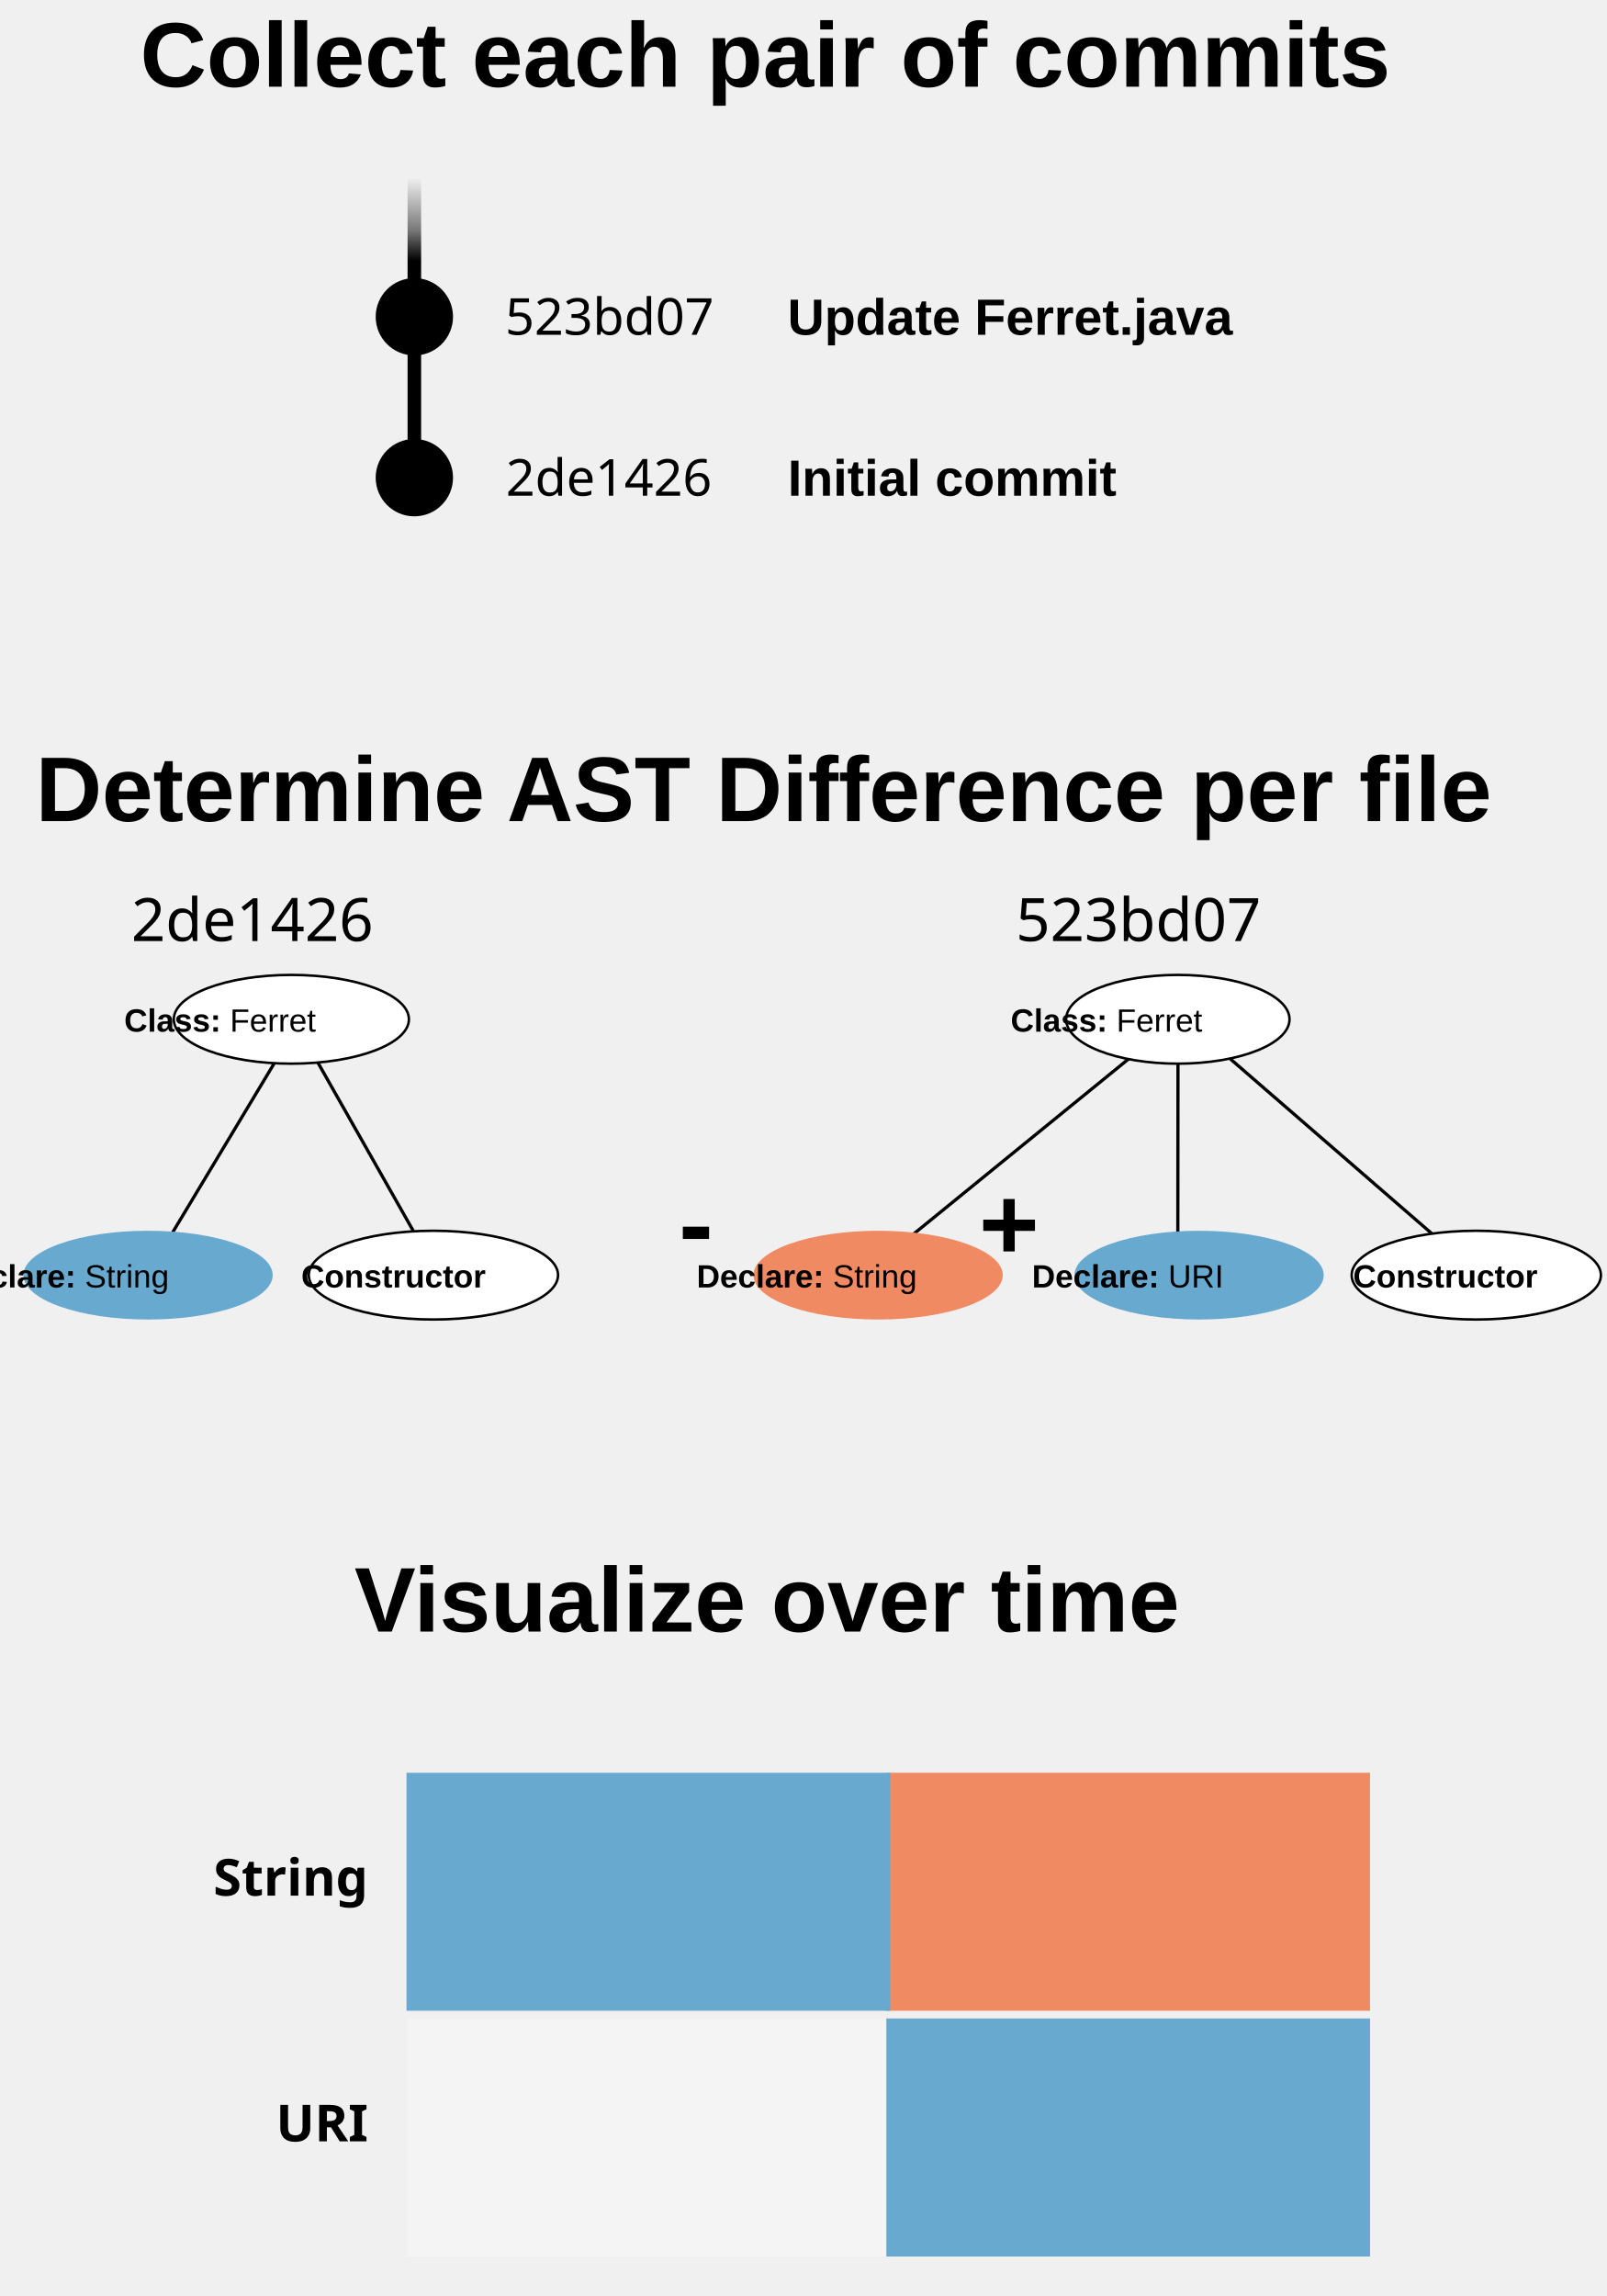
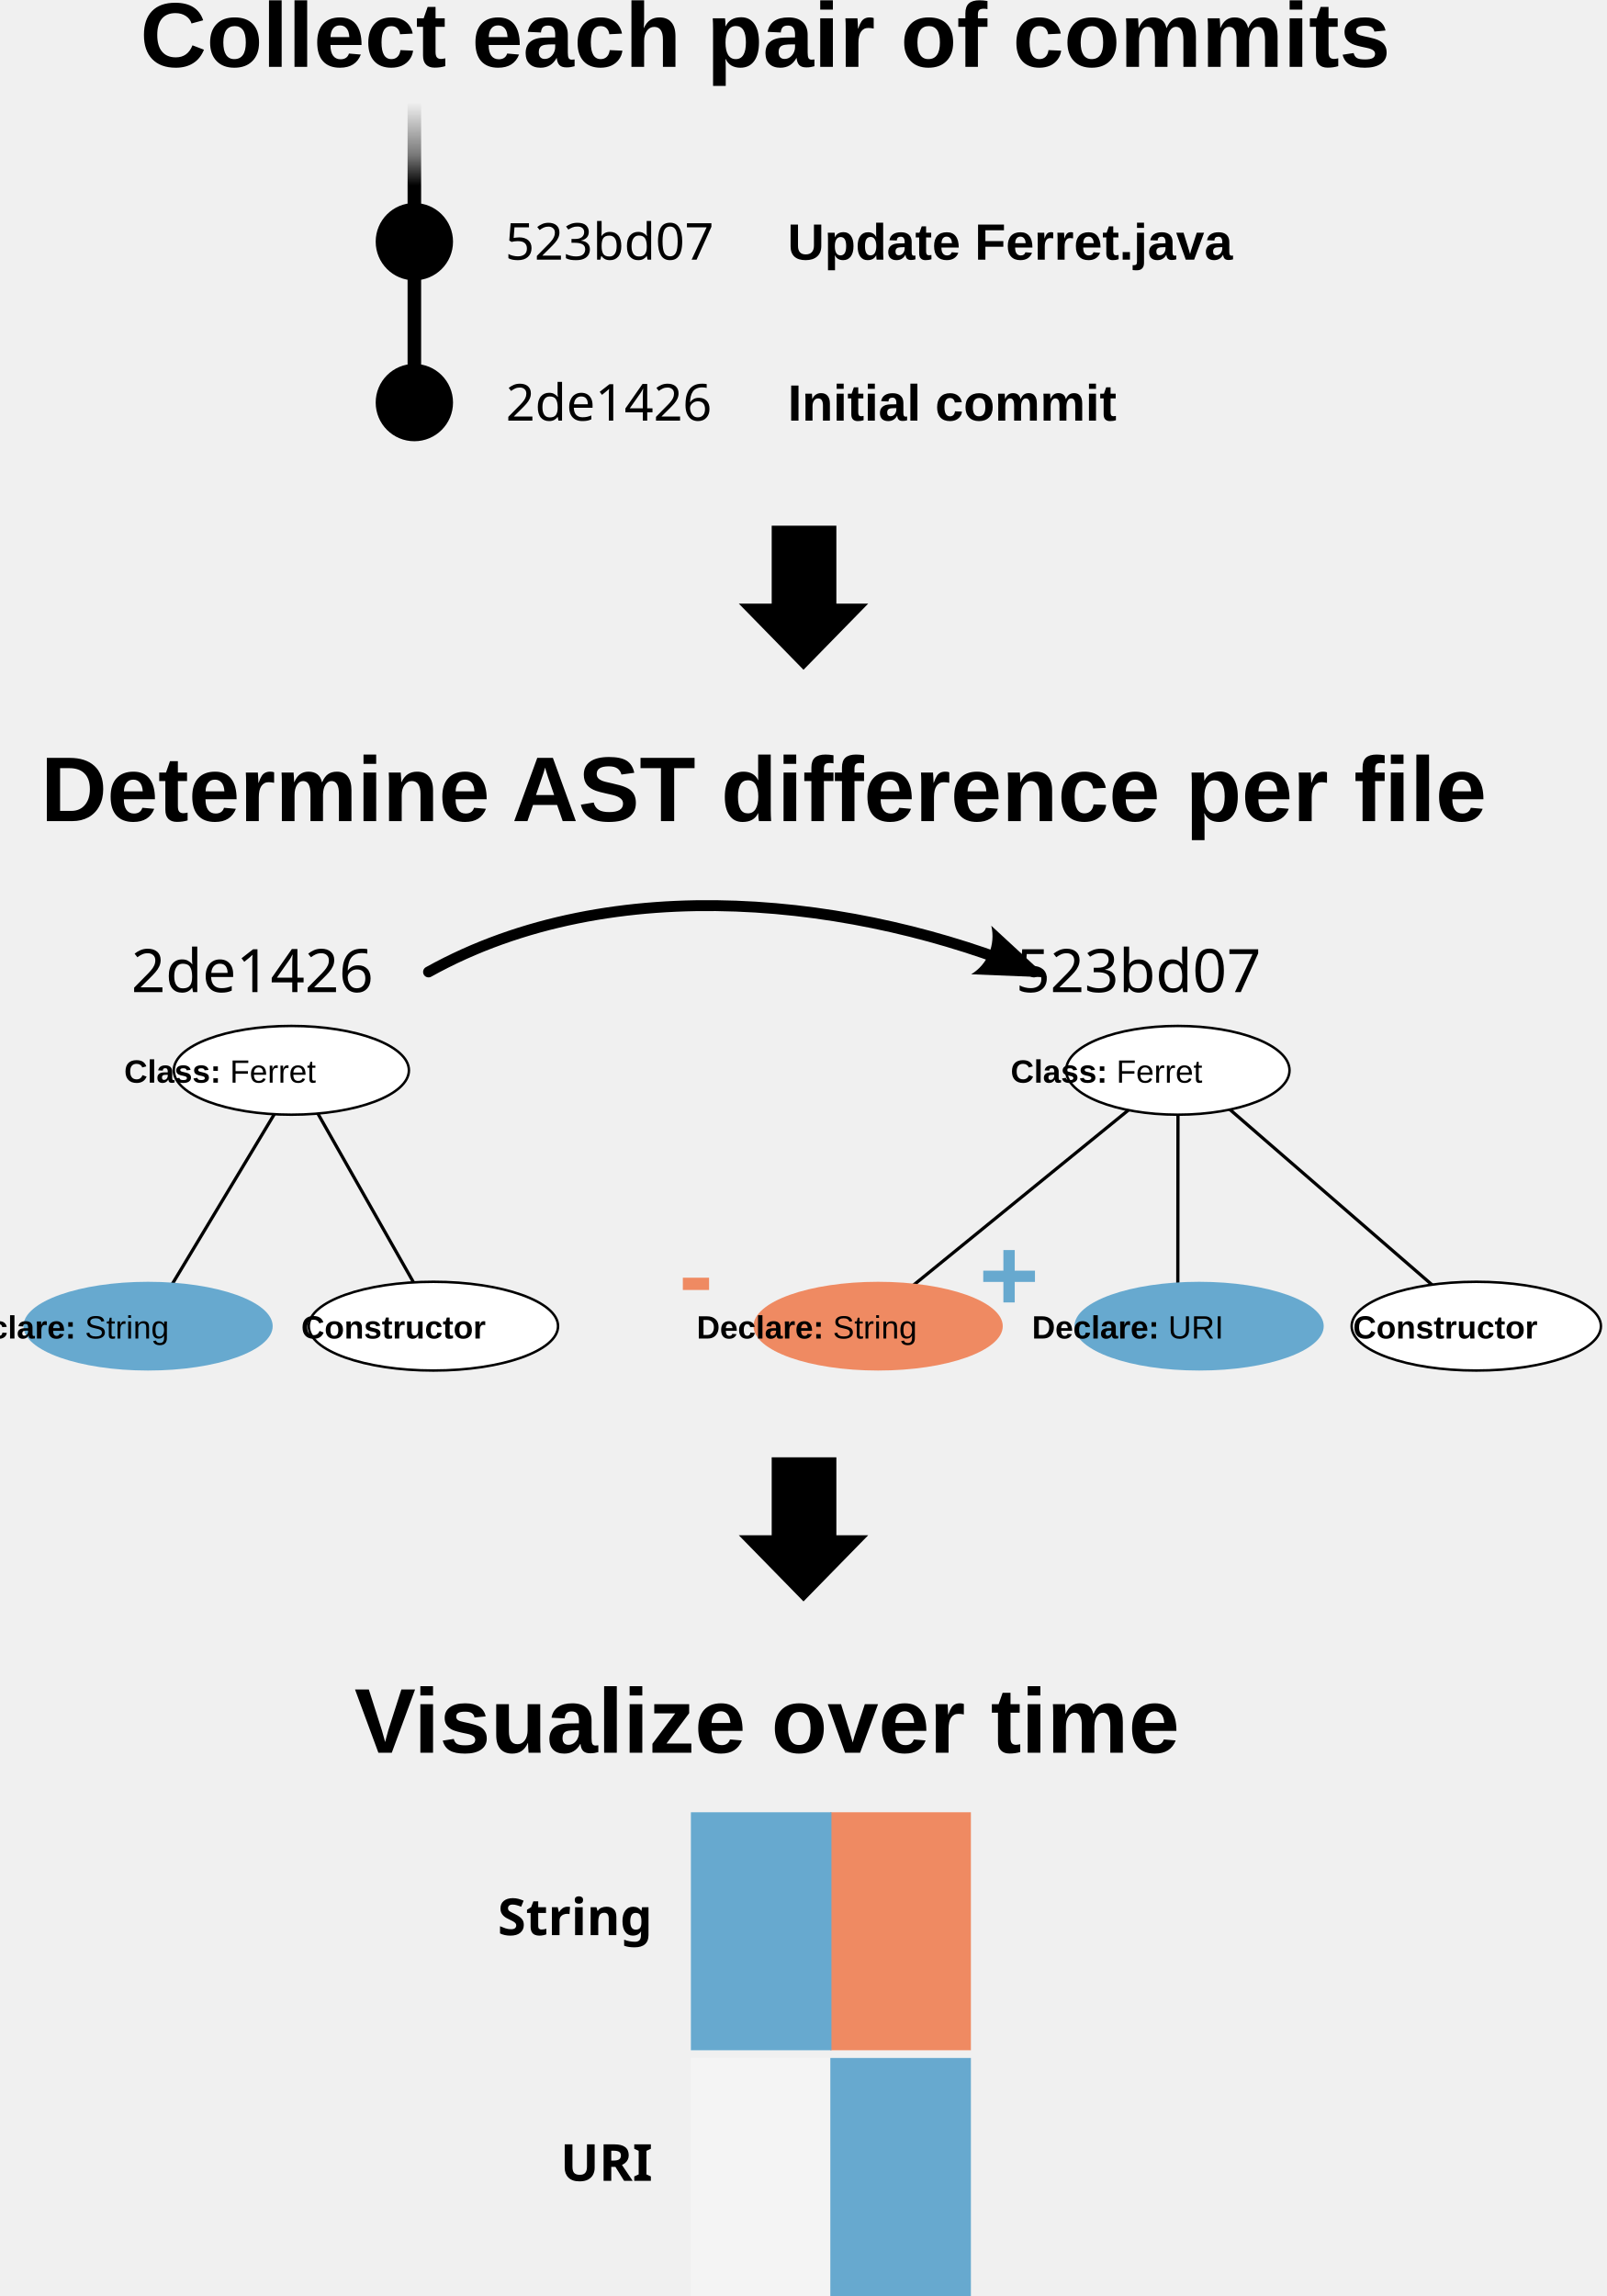
<svg xmlns="http://www.w3.org/2000/svg" xmlns:xlink="http://www.w3.org/1999/xlink" class="main-figure" height="450" width="315" id="svg2" version="1.1">
  <defs id="defs38">
+     <marker orient="auto" refY="0.0" refX="0.0" id="Arrow2Mend" style="overflow:visible;">
+       <path id="path6593" style="fill-rule:evenodd;stroke-width:0.625;stroke-linejoin:round;" d="M 8.719,4.034 L -2.207,0.016 L 8.719,-4.002 C 6.973,-1.63 6.983,1.616 8.719,4.034 z " transform="scale(0.6) rotate(180) translate(0,0)" />
+     </marker>
+     <marker orient="auto" refY="0.0" refX="0.0" id="Arrow1Lend" style="overflow:visible;">
+       <path id="path6569" d="M 0.0,0.0 L 5.0,-5.0 L -12.5,0.0 L 5.0,5.0 L 0.0,0.0 z " style="fill-rule:evenodd;stroke:#000000;stroke-width:1.0pt;" transform="scale(0.8) rotate(180) translate(12.5,0)" />
+     </marker>
+     <marker orient="auto" refY="0.0" refX="0.0" id="Arrow2Lend" style="overflow:visible;">
+       <path id="path6587" style="fill-rule:evenodd;stroke-width:0.625;stroke-linejoin:round;" d="M 8.719,4.034 L -2.207,0.016 L 8.719,-4.002 C 6.973,-1.63 6.983,1.616 8.719,4.034 z " transform="scale(1.1) rotate(180) translate(1,0)" />
+     </marker>
    <linearGradient id="linearGradient3826">
      <stop style="stop-color:#000000;stop-opacity:1;" offset="0" id="stop3828" />
      <stop id="stop3834" offset="0.368" style="stop-color:#000000;stop-opacity:0.498;" />
      <stop style="stop-color:#000000;stop-opacity:0;" offset="1" id="stop3830" />
    </linearGradient>
    <linearGradient xlink:href="#linearGradient3826" id="linearGradient4474" gradientUnits="userSpaceOnUse" gradientTransform="translate(63.62232,-9.681657)" x1="15.957" y1="70.606" x2="15.911" y2="54.283" />
+     <linearGradient y2="308.86" x2="603.01" y1="308.86" x1="443.99" gradientUnits="userSpaceOnUse" id="linearGradient6540" xlink:href="#linearGradient4797" />
+     <linearGradient y2="427.38" x2="893" y1="508" x1="893" gradientTransform="translate(-710.41,-354.01)" gradientUnits="userSpaceOnUse" id="linearGradient6538" xlink:href="#linearGradient5374" />
+     <linearGradient y2="402.59" x2="908.25" y1="402.59" x1="728.25" gradientTransform="translate(-710.41,-354.01)" gradientUnits="userSpaceOnUse" id="linearGradient6536" xlink:href="#linearGradient5379" />
+     <linearGradient y2="416" x2="909.01" y1="416" x1="728" gradientTransform="translate(-710.41,-354.01)" gradientUnits="userSpaceOnUse" id="linearGradient6534" xlink:href="#linearGradient5382" />
+     <linearGradient y2="377.1" x2="658.53" y1="377.1" x1="497.52" gradientTransform="matrix(1.0633,0,0,1.0724,-504.61,-276.4)" gradientUnits="userSpaceOnUse" id="linearGradient6532" xlink:href="#linearGradient5385" />
+     <linearGradient id="linearGradient6035">
+       <stop id="stop6037" style="stop-color:#ffffff" offset="0" />
+       <stop id="stop6039" style="stop-color:#ffffff;stop-opacity:0" offset="1" />
+     </linearGradient>
+     <clipPath id="clipPath3807" clipPathUnits="userSpaceOnUse">
+       <path id="path3809" d="M 134.48,708.63 H 396.16" style="fill:#ffffff;stroke:#ffffff;stroke-width:26" />
+     </clipPath>
+     <filter id="filter6346" color-interpolation-filters="sRGB">
+       <feGaussianBlur id="feGaussianBlur6348" stdDeviation="0.422" />
+     </filter>
+     <linearGradient id="linearGradient4797" y2="308.86" gradientUnits="userSpaceOnUse" x2="603.01" y1="308.86" x1="443.99">
+       <stop id="stop6707" style="stop-color:#737373;stop-opacity:1;" offset="0" />
+       <stop id="stop6709" style="stop-color:#6a6a6a;stop-opacity:1;" offset="1" />
+     </linearGradient>
+     <linearGradient id="linearGradient5374" y2="427.38" gradientUnits="userSpaceOnUse" x2="893" gradientTransform="translate(-710.41,-354.01)" y1="508" x1="893">
+       <stop id="stop6715" style="stop-color:#e5e6e3" offset="0" />
+       <stop id="stop6717" style="stop-color:#c7cac3" offset="1" />
+     </linearGradient>
+     <linearGradient id="linearGradient5379" y2="402.59" gradientUnits="userSpaceOnUse" x2="908.25" gradientTransform="translate(-710.41,-354.01)" y1="402.59" x1="728.25">
+       <stop id="stop6699" style="stop-color:#a3a3a3;stop-opacity:1;" offset="0" />
+       <stop id="stop6701" style="stop-color:#7f7f7f;stop-opacity:1;" offset="1" />
+     </linearGradient>
+     <linearGradient id="linearGradient5382" y2="416" gradientUnits="userSpaceOnUse" x2="909.01" gradientTransform="translate(-710.41,-354.01)" y1="416" x1="728">
+       <stop id="stop6651" style="stop-color:#9c9c9c;stop-opacity:1;" offset="0" />
+       <stop id="stop6653" style="stop-color:#787878;stop-opacity:1;" offset="1" />
+     </linearGradient>
+     <linearGradient id="linearGradient5385" y2="377.1" gradientUnits="userSpaceOnUse" x2="658.53" gradientTransform="matrix(1.0633,0,0,1.0724,-504.61,-276.4)" y1="377.1" x1="497.52">
+       <stop id="stop6559" style="stop-color:#c9c9c9;stop-opacity:1;" offset="0" />
+       <stop id="stop6561" style="stop-color:#aeaeae;stop-opacity:1;" offset="1" />
+     </linearGradient>
+     <linearGradient xlink:href="#linearGradient3826" id="linearGradient7408" gradientUnits="userSpaceOnUse" gradientTransform="translate(63.62232,-9.681657)" x1="15.957" y1="70.606" x2="15.911" y2="54.283" />
+     <linearGradient xlink:href="#linearGradient3826" id="linearGradient7426" gradientUnits="userSpaceOnUse" gradientTransform="translate(63.62232,-9.681657)" x1="15.957" y1="70.606" x2="15.911" y2="54.283" />
+     <linearGradient xlink:href="#linearGradient3826" id="linearGradient7476" gradientUnits="userSpaceOnUse" gradientTransform="translate(63.62232,-9.681657)" x1="15.957" y1="70.606" x2="15.911" y2="54.283" />
  </defs>
  <style type="text/css" id="style4">
/**
 * Colour scheme from:
 * http://colorbrewer2.org/?type=diverging&amp;scheme=RdBu&amp;n=3
 */
.cell &gt; .ast-additions { fill: #67a9cf; }
.cell &gt; .ast-deletions { fill: #ef8a62; }

body:not(.colorblind-safe)
.cell &gt; .ast-additions { fill: #a6f3a6; }
body:not(.colorblind-safe)
.cell &gt; .ast-deletions { fill: #f8cbcb; }

.row .type-title { font-weight: bold; }

.cell .cell-outline {
    fill: none;
}

svg.main-figure {
    /* A little margin at the bottom to make room for the floating axis. */
    margin-bottom: 3em;
}

/* Have this stick to the bottom. */
svg.time-axis {
    height: 3em;

    background-color: rgba(255, 255, 255, 0.9);
}

/* Make the tick labels for years bold. */
.time-axis text.year-tick {
    font-weight: bold;
    font-size: larger;
}

/* This needs to be position relative so that... */
.dna-table {
    position: relative;
}

/* ...this will be positioned relative to the dna-table. */
.dna-table svg.time-axis.axis-on-bottom {
    position: absolute;
    bottom: 0;
    /* top: must be set by JavaScript. */
}

.dna-table svg.time-axis.axis-floating {
    position: fixed;
    bottom: 0;
}

 
</style>
-   <text xml:space="preserve" style="font-size:18px;font-style:normal;font-variant:normal;font-weight:bold;font-stretch:normal;text-align:center;line-height:125%;letter-spacing:0px;word-spacing:0px;writing-mode:lr-tb;text-anchor:middle;fill:#000000;fill-opacity:1;stroke:none;font-family:Arial;-inkscape-font-specification:Arial Bold" x="157.513" y="16.993" id="text2998">
-     <tspan id="tspan3000" x="157.513" y="16.993">Collect each pair of commits</tspan>
-   </text>
-   <g id="g4188" transform="translate(1.692567,-9.779951)">
-     <path id="path3002" d="m 79.528,101.46 0,-56.909" style="fill:none;stroke:url(#linearGradient4474);stroke-width:2.657;stroke-linecap:butt;stroke-linejoin:miter;stroke-miterlimit:4;stroke-opacity:1;stroke-dasharray:none" />
+   <text xml:space="preserve" style="font-size:18px;font-style:normal;font-variant:normal;font-weight:bold;font-stretch:normal;text-align:center;line-height:125%;letter-spacing:0px;word-spacing:0px;writing-mode:lr-tb;text-anchor:middle;fill:#000000;fill-opacity:1;stroke:none;font-family:Arial;-inkscape-font-specification:Arial Bold" x="157.513" y="13.104" id="text2998">
+     <tspan id="tspan3000" x="157.513" y="13.104">Collect each pair of commits</tspan>
+   </text>
+   <g id="g4188" transform="translate(1.692567,-24.4972)">
+     <path id="path3002" d="m 79.528,101.46 0,-56.909" style="fill:none;stroke:url(#linearGradient7476);stroke-width:2.657;stroke-linecap:butt;stroke-linejoin:miter;stroke-miterlimit:4;stroke-opacity:1;stroke-dasharray:none" />
    <path transform="translate(62.65749,-7.23667)" d="m 24.45,110.636 c 0,4.186 -3.393,7.579 -7.579,7.579 -4.186,0 -7.579,-3.393 -7.579,-7.579 0,-4.186 3.393,-7.579 7.579,-7.579 4.186,0 7.579,3.393 7.579,7.579 z" id="path3772" style="color:#000000;fill:#000000;fill-opacity:1;fill-rule:nonzero;stroke:none;stroke-width:2.657;marker:none;visibility:visible;display:inline;overflow:visible;enable-background:accumulate" />
    <text id="text3776" y="106.934" x="97.461" style="font-size:10px;font-style:normal;font-variant:normal;font-weight:normal;font-stretch:normal;text-align:start;line-height:125%;letter-spacing:0px;word-spacing:0px;writing-mode:lr-tb;text-anchor:start;fill:#000000;fill-opacity:1;stroke:none;font-family:Droid Sans Mono Slashed for Powerline;-inkscape-font-specification:Droid Sans Mono Slashed for Powerline" xml:space="preserve">
      <tspan y="106.934" x="97.461" id="tspan3780">2de1426</tspan>
    </text>
    <text xml:space="preserve" style="font-size:10px;font-style:normal;font-variant:normal;font-weight:bold;font-stretch:normal;text-align:start;line-height:125%;letter-spacing:0px;word-spacing:0px;writing-mode:lr-tb;text-anchor:start;fill:#000000;fill-opacity:1;stroke:none;font-family:Arial;-inkscape-font-specification:Arial Bold" x="152.718" y="106.934" id="text3790">
      <tspan id="tspan3792" x="152.718" y="106.934">Initial commit</tspan>
    </text>
    <path style="color:#000000;fill:#000000;fill-opacity:1;fill-rule:nonzero;stroke:none;stroke-width:2.657;marker:none;visibility:visible;display:inline;overflow:visible;enable-background:accumulate" id="path3774" d="m 24.45,110.636 c 0,4.186 -3.393,7.579 -7.579,7.579 -4.186,0 -7.579,-3.393 -7.579,-7.579 0,-4.186 3.393,-7.579 7.579,-7.579 4.186,0 7.579,3.393 7.579,7.579 z" transform="translate(62.65749,-38.77213)" />
    <text xml:space="preserve" style="font-size:10px;font-style:normal;font-variant:normal;font-weight:normal;font-stretch:normal;text-align:start;line-height:125%;letter-spacing:0px;word-spacing:0px;writing-mode:lr-tb;text-anchor:start;fill:#000000;fill-opacity:1;stroke:none;font-family:Droid Sans Mono Slashed for Powerline;-inkscape-font-specification:Droid Sans Mono Slashed for Powerline" x="97.339" y="75.394" id="text3782">
      <tspan id="tspan3784" x="97.339" y="75.394">523bd07</tspan>
    </text>
    <text id="text3794" y="75.394" x="152.684" style="font-size:10px;font-style:normal;font-variant:normal;font-weight:bold;font-stretch:normal;text-align:start;line-height:125%;letter-spacing:0px;word-spacing:0px;writing-mode:lr-tb;text-anchor:start;fill:#000000;fill-opacity:1;stroke:none;font-family:Arial;-inkscape-font-specification:Arial Bold" xml:space="preserve">
      <tspan y="75.394" x="152.684" id="tspan3798">Update Ferret.java</tspan>
    </text>
  </g>
-   <g id="g3017" transform="matrix(0.7524789,0,0,0.7524789,-33.19398,105.1486)">
-     <g transform="translate(0,322)" id="g6" class="row">
-       <rect y="0" id="rect8" x="150" width="250" style="fill:#fafafa" height="62" />
-       <g id="g10" transform="translate(275,0)" class="cell">
-         <rect style="fill:#ef8a62" y="0" x="0" id="rect12" width="126" height="62" class="ast-deletions" />
-         <rect style="fill:#67a9cf" y="0" x="0" id="rect14" width="126" transform="translate(0,62)" height="0" class="ast-additions" />
-       </g>
-       <g id="g16" transform="translate(150,0)" class="cell">
-         <rect style="fill:#ef8a62" y="0" x="0" id="rect18" width="126" height="0" class="ast-deletions" />
-         <rect style="fill:#67a9cf" y="0" x="0" id="rect20" width="126" height="62" class="ast-additions" />
-       </g>
-       <text style="font-size:13.289px;font-style:normal;font-variant:normal;font-weight:bold;font-stretch:normal;text-align:end;line-height:125%;writing-mode:lr-tb;text-anchor:end;font-family:Arial Unicode MS;-inkscape-font-specification:Arial Unicode MS Bold" id="text22" y="32" x="140" dy="1.5862176e-37" class="type-title">String</text>
-     </g>
-     <g id="g24" transform="translate(0,386)" class="row">
-       <rect y="0" id="rect26" x="150" width="250" style="fill:#f4f4f4" height="62" />
-       <g id="g28" transform="translate(275,0)" class="cell">
-         <rect style="fill:#ef8a62" y="0" x="0" id="rect30" width="126" height="0" class="ast-deletions" />
-         <rect style="fill:#67a9cf" y="0" x="0" id="rect32" width="126" height="62" class="ast-additions" />
-       </g>
-       <text style="font-size:13.289px;font-style:normal;font-variant:normal;font-weight:bold;font-stretch:normal;text-align:end;line-height:125%;writing-mode:lr-tb;text-anchor:end;font-family:Arial Unicode MS;-inkscape-font-specification:Arial Unicode MS Bold" id="text34" y="32" x="140" dy="1.5862176e-37" class="type-title">URI</text>
-     </g>
-   </g>
-   <text xml:space="preserve" style="font-size:18px;font-style:normal;font-variant:normal;font-weight:bold;font-stretch:normal;text-align:center;line-height:125%;letter-spacing:0px;word-spacing:0px;writing-mode:lr-tb;text-anchor:middle;fill:#000000;fill-opacity:1;stroke:none;font-family:Arial;-inkscape-font-specification:Arial Bold" x="157.843" y="319.781" id="text3857">
-     <tspan id="tspan3859" x="157.843" y="319.781">Visualize over time</tspan>
+   <g id="g3017" transform="matrix(0.7524789,0,0,0.7524789,22.55174,112.8894)">
+     <rect height="62" style="fill:#fafafa" width="72.651" x="150" id="rect8" y="322" />
+     <g class="cell" transform="matrix(0.2906033,0,0,1,186.3254,322)" id="g10">
+       <rect class="ast-deletions" height="62" width="126" id="rect12" x="0" y="0" style="fill:#ef8a62" />
+       <rect class="ast-additions" height="0" transform="translate(0,62)" width="126" id="rect14" x="0" y="0" style="fill:#67a9cf" />
+     </g>
+     <g class="cell" transform="matrix(0.2906033,0,0,1,150,322)" id="g16">
+       <rect class="ast-deletions" height="0" width="126" id="rect18" x="0" y="0" style="fill:#ef8a62" />
+       <rect class="ast-additions" height="62" width="126" id="rect20" x="0" y="0" style="fill:#67a9cf" />
+     </g>
+     <text class="type-title" dy="1.5862176e-37" x="140" y="354" id="text22" style="font-size:13.289px;font-style:normal;font-variant:normal;font-weight:bold;font-stretch:normal;text-align:end;line-height:125%;writing-mode:lr-tb;text-anchor:end;font-family:Arial Unicode MS;-inkscape-font-specification:Arial Unicode MS Bold">String</text>
+     <rect height="62" style="fill:#f4f4f4" width="72.651" x="150" id="rect26" y="386" />
+     <g class="cell" transform="matrix(0.2906033,0,0,1,186.3254,386)" id="g28">
+       <rect class="ast-deletions" height="0" width="126" id="rect30" x="0" y="0" style="fill:#ef8a62" />
+       <rect class="ast-additions" height="62" width="126" id="rect32" x="0" y="0" style="fill:#67a9cf" />
+     </g>
+     <text class="type-title" dy="1.5862176e-37" x="140" y="418" id="text34" style="font-size:13.289px;font-style:normal;font-variant:normal;font-weight:bold;font-stretch:normal;text-align:end;line-height:125%;writing-mode:lr-tb;text-anchor:end;font-family:Arial Unicode MS;-inkscape-font-specification:Arial Unicode MS Bold">URI</text>
+   </g>
+   <text xml:space="preserve" style="font-size:18px;font-style:normal;font-variant:normal;font-weight:bold;font-stretch:normal;text-align:center;line-height:125%;letter-spacing:0px;word-spacing:0px;writing-mode:lr-tb;text-anchor:middle;fill:#000000;fill-opacity:1;stroke:none;font-family:Arial;-inkscape-font-specification:Arial Bold" x="157.843" y="343.522" id="text3857">
+     <tspan id="tspan3859" x="157.843" y="343.522">Visualize over time</tspan>
  </text>
  <text xml:space="preserve" style="font-size:40px;font-style:normal;font-variant:normal;font-weight:bold;font-stretch:normal;text-align:center;line-height:125%;letter-spacing:0px;word-spacing:0px;writing-mode:lr-tb;text-anchor:middle;fill:#000000;fill-opacity:1;stroke:none;font-family:Arial;-inkscape-font-specification:Arial Bold" x="89.21" y="231.471" id="text3895">
    <tspan id="tspan3897" x="89.21" y="231.471" />
  </text>
  <text id="text3853" y="160.927" x="157.188" style="font-size:18px;font-style:normal;font-variant:normal;font-weight:bold;font-stretch:normal;text-align:center;line-height:125%;letter-spacing:0px;word-spacing:0px;writing-mode:lr-tb;text-anchor:middle;fill:#000000;fill-opacity:1;stroke:none;font-family:Arial;-inkscape-font-specification:Arial Bold" xml:space="preserve">
-     <tspan y="160.927" x="157.188" id="tspan3855">Determine AST Difference per file</tspan>
-   </text>
-   <g id="g4333" transform="matrix(1.175326,0,0,1.175326,-38.06636,-15.08935)">
+     <tspan y="160.927" x="157.188" id="tspan3855">Determine AST difference per file</tspan>
+   </text>
+   <g id="g4333" transform="matrix(1.175326,0,0,1.175326,-38.06636,-5.089352)">
    <path style="fill:none;stroke:#000000;stroke-width:0.538px;stroke-linecap:butt;stroke-linejoin:miter;stroke-opacity:1" d="M 105.57,225.614 81.904,183.858" id="path4121" />
    <text xml:space="preserve" style="font-size:10px;font-style:normal;font-variant:normal;font-weight:normal;font-stretch:normal;text-align:center;line-height:125%;letter-spacing:0px;word-spacing:0px;writing-mode:lr-tb;text-anchor:middle;fill:#000000;fill-opacity:1;stroke:none;font-family:Droid Sans Mono Slashed for Powerline;-inkscape-font-specification:Droid Sans Mono Slashed for Powerline" x="80.967" y="169.77" id="text4151">
      <tspan id="tspan4153" x="80.967" y="169.77">2de1426</tspan>
    </text>
    <path id="path3941" d="M 56.816,225.614 81.904,183.858" style="fill:none;stroke:#000000;stroke-width:0.538px;stroke-linecap:butt;stroke-linejoin:miter;stroke-opacity:1" />
    <g transform="matrix(0.5376489,0,0,0.5376489,26.92028,111.6309)" id="g4012">
      <path style="color:#000000;fill:#ffffff;fill-opacity:1;stroke:#000000;stroke-width:1.772;stroke-miterlimit:4;stroke-opacity:1;stroke-dasharray:none;marker:none;visibility:visible;display:inline;overflow:visible;enable-background:accumulate" id="path3885" d="m 171.58,193.765 c 0,17.573 -37.74,31.818 -84.294,31.818 -46.555,0 -84.294,-14.246 -84.294,-31.818 0,-17.573 37.74,-31.818 84.294,-31.818 46.555,0 84.294,14.246 84.294,31.818 z" transform="matrix(0.4325916,0,0,0.4325916,62.78787,48.5716)" />
      <text id="text3899" y="136.226" x="100.653" style="font-size:10px;font-style:normal;font-variant:normal;font-weight:bold;font-stretch:normal;text-align:center;line-height:125%;letter-spacing:0px;word-spacing:0px;writing-mode:lr-tb;text-anchor:middle;fill:#000000;fill-opacity:1;stroke:none;font-family:Arial;-inkscape-font-specification:Arial Bold" xml:space="preserve">
        <tspan id="tspan3903" x="100.653" y="136.226">Class: <tspan style="font-weight:normal;-inkscape-font-specification:Arial" id="tspan3921">Ferret</tspan>
        </tspan>
      </text>
    </g>
    <g transform="translate(21.43312,11.73594)" id="g4110">
      <g id="g4104">
        <path style="color:#000000;fill:#67a9cf;fill-opacity:1;stroke:none;stroke-width:1.772;marker:none;visibility:visible;display:inline;overflow:visible;enable-background:accumulate" id="path3923" d="m 176.655,193.765 c 0,17.573 -40.012,31.818 -89.369,31.818 -49.357,0 -89.369,-14.246 -89.369,-31.818 0,-17.573 40.012,-31.818 89.369,-31.818 49.357,0 89.369,14.246 89.369,31.818 z" transform="matrix(0.2325824,0,0,0.2325824,15.34617,168.674)" />
        <text id="text3925" y="215.801" x="35.705" style="font-size:5.376px;font-style:normal;font-variant:normal;font-weight:bold;font-stretch:normal;text-align:center;line-height:125%;letter-spacing:0px;word-spacing:0px;writing-mode:lr-tb;text-anchor:middle;fill:#000000;fill-opacity:1;stroke:none;font-family:Arial;-inkscape-font-specification:Arial Bold" xml:space="preserve">
          <tspan id="tspan3927" x="35.705" y="215.801">Declare: <tspan id="tspan3939" style="font-weight:normal;fill:#000000;-inkscape-font-specification:Arial">String</tspan>
          </tspan>
        </text>
      </g>
      <g id="g4099">
        <path transform="matrix(0.2325824,0,0,0.2325824,62.93778,168.674)" d="m 176.655,193.765 c 0,17.573 -40.012,31.818 -89.369,31.818 -49.357,0 -89.369,-14.246 -89.369,-31.818 0,-17.573 40.012,-31.818 89.369,-31.818 49.357,0 89.369,14.246 89.369,31.818 z" id="path3931" style="color:#000000;fill:#ffffff;fill-opacity:1;stroke:#000000;stroke-width:1.772;stroke-miterlimit:4;stroke-opacity:1;stroke-dasharray:none;marker:none;visibility:visible;display:inline;overflow:visible;enable-background:accumulate" />
        <text xml:space="preserve" style="font-size:5.376px;font-style:normal;font-variant:normal;font-weight:bold;font-stretch:normal;text-align:center;line-height:125%;letter-spacing:0px;word-spacing:0px;writing-mode:lr-tb;text-anchor:middle;fill:#000000;fill-opacity:1;stroke:none;font-family:Arial;-inkscape-font-specification:Arial Bold" x="83.296" y="215.801" id="text3933">
          <tspan y="215.801" x="83.296" id="tspan3935">Constructor</tspan>
        </text>
      </g>
    </g>
-     <text id="text4123" y="222.878" x="37.505" style="font-size:17.201px;font-style:normal;font-variant:normal;font-weight:bold;font-stretch:normal;text-align:center;line-height:125%;letter-spacing:0px;word-spacing:0px;writing-mode:lr-tb;text-anchor:middle;fill:#000000;fill-opacity:1;stroke:none;font-family:Arial;-inkscape-font-specification:Arial Bold" xml:space="preserve">
+     <text id="text4123" y="222.878" x="37.505" style="font-size:17.201px;font-style:normal;font-variant:normal;font-weight:bold;font-stretch:normal;text-align:center;line-height:125%;letter-spacing:0px;word-spacing:0px;writing-mode:lr-tb;text-anchor:middle;fill:#67a9cf;fill-opacity:1;stroke:none;font-family:Arial;-inkscape-font-specification:Arial Bold" xml:space="preserve">
      <tspan y="222.878" x="37.505" id="tspan4125">+</tspan>
    </text>
    <path id="path4069" d="m 228.855,181.858 -0.04,44.025" style="fill:none;stroke:#000000;stroke-width:0.538px;stroke-linecap:butt;stroke-linejoin:miter;stroke-opacity:1" />
    <text id="text4147" y="169.77" x="228.756" style="font-size:10px;font-style:normal;font-variant:normal;font-weight:normal;font-stretch:normal;text-align:center;line-height:125%;letter-spacing:0px;word-spacing:0px;writing-mode:lr-tb;text-anchor:middle;fill:#000000;fill-opacity:1;stroke:none;font-family:Droid Sans Mono Slashed for Powerline;-inkscape-font-specification:Droid Sans Mono Slashed for Powerline" xml:space="preserve">
      <tspan y="169.77" x="228.756" id="tspan4149">523bd07</tspan>
    </text>
    <path style="fill:none;stroke:#000000;stroke-width:0.538px;stroke-linecap:butt;stroke-linejoin:miter;stroke-opacity:1" d="m 177.342,224.652 51.712,-42.102" id="path3970" />
    <path style="fill:none;stroke:#000000;stroke-width:0.538px;stroke-linecap:butt;stroke-linejoin:miter;stroke-opacity:1" d="m 228.855,181.858 50.789,44.025" id="path3972" />
    <g id="g4006" transform="matrix(0.5376489,0,0,0.5376489,174.7629,91.58198)">
      <path transform="matrix(0.4325916,0,0,0.4325916,62.78787,85.86155)" d="m 167.376,193.765 c 0,17.573 -35.857,31.818 -80.089,31.818 -44.232,0 -80.089,-14.246 -80.089,-31.818 0,-17.573 35.857,-31.818 80.089,-31.818 44.232,0 80.089,14.246 80.089,31.818 z" id="path3974" style="color:#000000;fill:#ffffff;fill-opacity:1;stroke:#000000;stroke-width:1.772;stroke-miterlimit:4;stroke-opacity:1;stroke-dasharray:none;marker:none;visibility:visible;display:inline;overflow:visible;enable-background:accumulate" />
      <text xml:space="preserve" style="font-size:10px;font-style:normal;font-variant:normal;font-weight:bold;font-stretch:normal;text-align:center;line-height:125%;letter-spacing:0px;word-spacing:0px;writing-mode:lr-tb;text-anchor:middle;fill:#000000;fill-opacity:1;stroke:none;font-family:Arial;-inkscape-font-specification:Arial Bold" x="100.653" y="173.516" id="text3976">
        <tspan y="173.516" x="100.653" id="tspan3978">Class: <tspan id="tspan3980" style="font-weight:normal;-inkscape-font-specification:Arial">Ferret</tspan>
        </tspan>
      </text>
    </g>
    <g transform="translate(46.33546,11.73594)" id="g4047">
      <path style="color:#000000;fill:#ef8a62;fill-opacity:1;stroke:none;stroke-width:1.772;marker:none;visibility:visible;display:inline;overflow:visible;enable-background:accumulate" id="path3982" d="m 176.655,193.765 c 0,17.573 -40.012,31.818 -89.369,31.818 -49.357,0 -89.369,-14.246 -89.369,-31.818 0,-17.573 40.012,-31.818 89.369,-31.818 49.357,0 89.369,14.246 89.369,31.818 z" transform="matrix(0.2325824,0,0,0.2325824,112.2025,168.674)" />
      <text id="text3984" y="215.801" x="132.561" style="font-size:5.376px;font-style:normal;font-variant:normal;font-weight:bold;font-stretch:normal;text-align:center;line-height:125%;letter-spacing:0px;word-spacing:0px;writing-mode:lr-tb;text-anchor:middle;fill:#000000;fill-opacity:1;stroke:none;font-family:Arial;-inkscape-font-specification:Arial Bold" xml:space="preserve">
        <tspan id="tspan3986" x="132.561" y="215.801">Declare: <tspan id="tspan3988" style="font-weight:normal;-inkscape-font-specification:Arial">String</tspan>
        </tspan>
      </text>
    </g>
    <g transform="translate(69.50228,11.73594)" id="g4036">
      <path transform="matrix(0.2325824,0,0,0.2325824,188.7953,168.674)" d="m 176.655,193.765 c 0,17.573 -40.012,31.818 -89.369,31.818 -49.357,0 -89.369,-14.246 -89.369,-31.818 0,-17.573 40.012,-31.818 89.369,-31.818 49.357,0 89.369,14.246 89.369,31.818 z" id="path3990" style="color:#000000;fill:#ffffff;fill-opacity:1;stroke:#000000;stroke-width:1.772;stroke-miterlimit:4;stroke-opacity:1;stroke-dasharray:none;marker:none;visibility:visible;display:inline;overflow:visible;enable-background:accumulate" />
      <text xml:space="preserve" style="font-size:5.376px;font-style:normal;font-variant:normal;font-weight:bold;font-stretch:normal;text-align:center;line-height:125%;letter-spacing:0px;word-spacing:0px;writing-mode:lr-tb;text-anchor:middle;fill:#000000;fill-opacity:1;stroke:none;font-family:Arial;-inkscape-font-specification:Arial Bold" x="209.154" y="215.801" id="text3992">
        <tspan y="215.801" x="209.154" id="tspan3994">Constructor</tspan>
      </text>
    </g>
    <g transform="translate(56.36289,11.73594)" id="g4041">
      <path transform="matrix(0.2325824,0,0,0.2325824,155.7042,168.674)" d="m 176.655,193.765 c 0,17.573 -40.012,31.818 -89.369,31.818 -49.357,0 -89.369,-14.246 -89.369,-31.818 0,-17.573 40.012,-31.818 89.369,-31.818 49.357,0 89.369,14.246 89.369,31.818 z" id="path3996" style="color:#000000;fill:#67a9cf;fill-opacity:1;stroke:none;stroke-width:1.772;marker:none;visibility:visible;display:inline;overflow:visible;enable-background:accumulate" />
      <text xml:space="preserve" style="font-size:5.376px;font-style:normal;font-variant:normal;font-weight:bold;font-stretch:normal;text-align:center;line-height:125%;letter-spacing:0px;word-spacing:0px;writing-mode:lr-tb;text-anchor:middle;fill:#000000;fill-opacity:1;stroke:none;font-family:Arial;-inkscape-font-specification:Arial Bold" x="176.063" y="215.801" id="text3998">
        <tspan y="215.801" x="176.063" id="tspan4000">Declare: <tspan id="tspan4004" style="font-weight:normal;-inkscape-font-specification:Arial">URI</tspan>
        </tspan>
      </text>
    </g>
-     <text xml:space="preserve" style="font-size:17.201px;font-style:normal;font-variant:normal;font-weight:bold;font-stretch:normal;text-align:center;line-height:125%;letter-spacing:0px;word-spacing:0px;writing-mode:lr-tb;text-anchor:middle;fill:#000000;fill-opacity:1;stroke:none;font-family:Arial;-inkscape-font-specification:Arial Bold" x="212.624" y="222.878" id="text4127">
+     <text xml:space="preserve" style="font-size:17.201px;font-style:normal;font-variant:normal;font-weight:bold;font-stretch:normal;text-align:center;line-height:125%;letter-spacing:0px;word-spacing:0px;writing-mode:lr-tb;text-anchor:middle;fill:#67a9cf;fill-opacity:1;stroke:none;font-family:Arial;-inkscape-font-specification:Arial Bold" x="212.624" y="222.878" id="text4127">
      <tspan id="tspan4129" x="212.624" y="222.878">+</tspan>
    </text>
-     <text id="text4131" y="222.878" x="160.412" style="font-size:17.201px;font-style:normal;font-variant:normal;font-weight:bold;font-stretch:normal;text-align:center;line-height:125%;letter-spacing:0px;word-spacing:0px;writing-mode:lr-tb;text-anchor:middle;fill:#000000;fill-opacity:1;stroke:none;font-family:Arial;-inkscape-font-specification:Arial Bold" xml:space="preserve">
+     <text id="text4131" y="222.878" x="160.412" style="font-size:17.201px;font-style:normal;font-variant:normal;font-weight:bold;font-stretch:normal;text-align:center;line-height:125%;letter-spacing:0px;word-spacing:0px;writing-mode:lr-tb;text-anchor:middle;fill:#ef8a62;fill-opacity:1;stroke:none;font-family:Arial;-inkscape-font-specification:Arial Bold" xml:space="preserve">
      <tspan y="222.878" x="160.412" id="tspan4133">-</tspan>
    </text>
  </g>
+   <path transform="matrix(0,0.77206,-0.76642,0,563.5413,-507.8396)" clip-path="url(#clipPath3807)" d="m 462.857,553.791 a 194.286,195.714 0 1 1 -388.571,0 194.286,195.714 0 1 1 388.571,0 z" style="fill:#37c837" id="path3803" />
+   <path id="path6499" d="m 151.265,103.031 0,15.279 -6.442,0 12.677,12.963 12.677,-12.963 -6.234,0 0,-15.279 z" style="fill:#000000;fill-rule:evenodd" />
+   <g id="layer2" style="display:none" transform="matrix(0,1,-1,0,819.6894,204.1954)">
+     <g style="display:inline" transform="matrix(0.06969718,0,0,0.06969718,-123.5057,260.4321)" id="layer1-79">
+       <g transform="matrix(0.85708,0,0,0.85708,278.86,904.88)" id="g9569">
+         <g transform="matrix(-1,0,0,1,-74.639,-180.71)" id="g9487">
+           <path d="m -269.58,88.316 c 92.482,35.668 74.944,151.3 74.944,151.3 l 41.852,1.401" style="fill:none;stroke:#000000;stroke-width:15.026;stroke-linecap:round;stroke-linejoin:round" id="path9208-6" />
+           <path d="m -189.64,88.76 c 92.482,35.668 74.944,151.3 74.944,151.3 l 41.852,1.401" style="fill:none;stroke:#000000;stroke-width:15.026;stroke-linecap:round;stroke-linejoin:round" id="path9208-2-2" />
+           <path d="m -122.2,72.911 c 92.482,35.668 74.944,151.3 74.944,151.3 l 41.852,1.401" style="fill:none;stroke:#000000;stroke-width:15.026;stroke-linecap:round;stroke-linejoin:round" id="path9208-2-7-4" />
+         </g>
+         <path transform="matrix(0.87997,-0.0050302,0.0031696,0.62312,243.4,-432.2)" d="m 352.778,501.111 c 0,101.252 -89.543,183.333 -200,183.333 -110.457,0 -200,-82.081 -200,-183.333 0,-101.252 89.543,-183.333 200,-183.333 110.457,0 200,82.081 200,183.333 z" style="fill:none;stroke:#000000;stroke-width:27.711" id="path8672-1-3" />
+         <path transform="matrix(0.64953,-0.040664,0.028047,0.448,-34.122,-319.62)" d="m 352.778,501.111 c 0,101.252 -89.543,183.333 -200,183.333 -110.457,0 -200,-82.081 -200,-183.333 0,-101.252 89.543,-183.333 200,-183.333 110.457,0 200,82.081 200,183.333 z" style="fill:#ffffff;stroke:#000000;stroke-width:27.755" id="path8672-1" />
+         <path d="m 0.83,-59.425 c 92.482,35.668 74.944,151.3 74.944,151.3 l 41.846,1.4" style="fill:none;stroke:#000000;stroke-width:15.026;stroke-linecap:round;stroke-linejoin:round" id="path9208" />
+         <path d="m 80.768,-58.98 c 92.482,35.667 74.942,151.3 74.942,151.3 l 41.852,1.401" style="fill:none;stroke:#000000;stroke-width:15.026;stroke-linecap:round;stroke-linejoin:round" id="path9208-2" />
+         <path d="m 148.21,-74.83 c 92.482,35.668 74.944,151.3 74.944,151.3 l 41.852,1.401" style="fill:none;stroke:#000000;stroke-width:15.026;stroke-linecap:round;stroke-linejoin:round" id="path9208-2-7" />
+         <path transform="matrix(0.36445,0.34443,-0.44176,0.42096,37.912,-365.88)" d="m 352.778,501.111 c 0,101.252 -89.543,183.333 -200,183.333 -110.457,0 -200,-82.081 -200,-183.333 0,-101.252 89.543,-183.333 200,-183.333 110.457,0 200,82.081 200,183.333 z" style="fill:#ffffff;stroke:#000000;stroke-width:27.673" id="path8672" />
+         <path d="m -227.93,-66.582 c 0,0 48.611,38.889 87.5,0" style="fill:#ffffff;stroke:#000000;stroke-width:12.637" id="path9254" />
+         <g transform="matrix(1.6196,0,0,2.0899,110.65,134.64)" id="g9508">
+           <path transform="matrix(0.053893,0,0,0.053893,-200.06,-150.53)" d="m 352.778,501.111 c 0,101.252 -89.543,183.333 -200,183.333 -110.457,0 -200,-82.081 -200,-183.333 0,-101.252 89.543,-183.333 200,-183.333 110.457,0 200,82.081 200,183.333 z" style="fill:#ffffff;stroke:#000000;stroke-width:106.23" id="path8672-2" />
+           <path transform="matrix(0.053893,0,0,0.053893,-155.61,-150.53)" d="m 352.778,501.111 c 0,101.252 -89.543,183.333 -200,183.333 -110.457,0 -200,-82.081 -200,-183.333 0,-101.252 89.543,-183.333 200,-183.333 110.457,0 200,82.081 200,183.333 z" style="fill:#ffffff;stroke:#000000;stroke-width:106.23" id="path8672-2-6" />
+         </g>
+         <g transform="matrix(1.3662,0,0,1.3662,50.478,44.359)" id="g9504">
+           <path d="m -123.77,-159.64 c 0,0 1.38,-91.667 108.33,-91.667" style="fill:none;stroke:#000000;stroke-width:12.637;stroke-linecap:round" id="path9300" />
+           <path d="m -162.66,-159.64 c 0,0 -1.38,-91.667 -108.33,-91.667" style="fill:none;stroke:#000000;stroke-width:12.637;stroke-linecap:round;stroke-linejoin:round" id="path9300-0" />
+         </g>
+         <path d="m 505.56,-204.44 c -48.87,40.167 -73.585,90.686 -19.444,175" style="fill:none;stroke:#000000;stroke-width:20.52" id="path9512" />
+         <path d="m 316.66,-225.24 c -48.79,47.161 -73.463,106.48 -19.412,205.47" style="fill:none;stroke:#000000;stroke-width:20.52" id="path9512-5" />
+         <path d="m 405.75,-229.61 c -49.194,48.85 -74.073,110.29 -19.573,212.83" style="fill:none;stroke:#000000;stroke-width:20.056;stroke-linecap:round" id="path9512-5-8" />
+       </g>
+     </g>
+     <path style="fill:#737373;fill-opacity:1;stroke:none;display:inline" id="path6139" d="m 72.478,65.67 c 0,2.636 -2.137,4.773 -4.773,4.773 -2.636,0 -4.773,-2.137 -4.773,-4.773 0,-2.636 2.137,-4.773 4.773,-4.773 2.636,0 4.773,2.137 4.773,4.773 z" transform="translate(-150.2344,211.3061)" />
+     <g style="display:inline" transform="matrix(0.2538957,0,0,0.2538957,-122.2262,360.6119)" id="g6514">
+       <path id="path6516" style="fill:url(#linearGradient6532);fill-opacity:1" d="m 23.84,58.584 26.594,158.69 0.562,0.031 c 1.964,5.179 26.58,9.281 56.688,9.281 30.108,0 54.754,-4.102 56.719,-9.281 l 0.875,-0.031 26.562,-158.69 -84,6.156 -84,-6.156 z" />
+       <path id="path6518" style="fill:url(#linearGradient6534)" d="m 107.84,41.584 c -36.491,0 -67.873,3.61 -82,8.812 V 48.584 h -8 v 8 c 0,8.284 40.294,15 90,15 49.706,0 90,-6.716 90,-15 v -8 h -8 v 1.812 c -14.133,-5.2 -45.521,-8.812 -82,-8.812 z" />
+       <path id="path6520" style="fill:url(#linearGradient6536)" d="m 107.84,33.584 c -49.706,0 -90,6.716 -90,15 0,8.284 40.294,15 90,15 49.706,0 90,-6.716 90,-15 0,-8.284 -40.294,-15 -90,-15 z m 0,3 c 43.078,0 78,5.373 78,12 0,6.627 -34.922,12 -78,12 -43.078,0 -78,-5.373 -78,-12 0,-6.627 34.922,-12 78,-12 z" />
+       <path id="path6522" style="fill:#eeeeec" d="m 522,331.362 c 0,4.418 -3.582,8 -8,8 -4.418,0 -8,-3.582 -8,-8 0,-4.418 3.582,-8 8,-8 4.418,0 8,3.582 8,8 z" transform="translate(-467.74,-251.96)" />
+       <path id="path6524" d="m 46.506,86.904 c 0,0 19.015,44.983 64.5,68 45.485,23.017 68,-1 68,-1 0,0 -30.5,6 -60.5,-11 -30,-17 -65,-63 -65,-63" style="fill:#eeeeec" />
+       <path id="path6526" d="m 184.48,89.73 c 0,0 5.528,11.174 1.028,33.174 -4.469,21.847 -19.375,32.75 -19.375,32.75 l 12.188,-1.062 c 0,0 18.688,-18.188 18.188,-41.688 -0.5,-23.5 -8.5,-43.119 -8.5,-43.119" style="fill:url(#linearGradient6538)" />
+       <path id="path6528" d="m 50.498,78.842 c 0,0 -1.939,-6.388 -6.273,-4.359 -4.335,2.028 -0.788,7.589 -0.788,7.589" style="fill:#737373;fill-opacity:1" />
+       <path id="path6530" style="fill:url(#linearGradient6540);fill-opacity:1;filter:url(#filter6346)" d="m 602,308.862 c 0,5.799 -35.146,10.5 -78.5,10.5 -43.354,0 -78.5,-4.701 -78.5,-10.5 0,-5.799 35.146,-10.5 78.5,-10.5 43.354,0 78.5,4.701 78.5,10.5 z" transform="matrix(-0.99363,0,0,1.1429,628.01,-304.4)" />
+     </g>
+   </g>
+   <path style="fill:#000000;fill-rule:evenodd" d="m 151.265,285.627 0,15.279 -6.442,0 12.677,12.963 12.677,-12.963 -6.234,0 0,-15.279 z" id="path6558" />
+   <path style="fill:none;stroke:#000000;stroke-width:2.135;stroke-linecap:round;stroke-linejoin:miter;stroke-miterlimit:4;stroke-opacity:1;stroke-dasharray:none;marker-end:url(#Arrow2Mend)" d="m 84,190.494 c 36.474,-20.289 84.611,-14.114 118.652,0" id="path6560" />
</svg>
